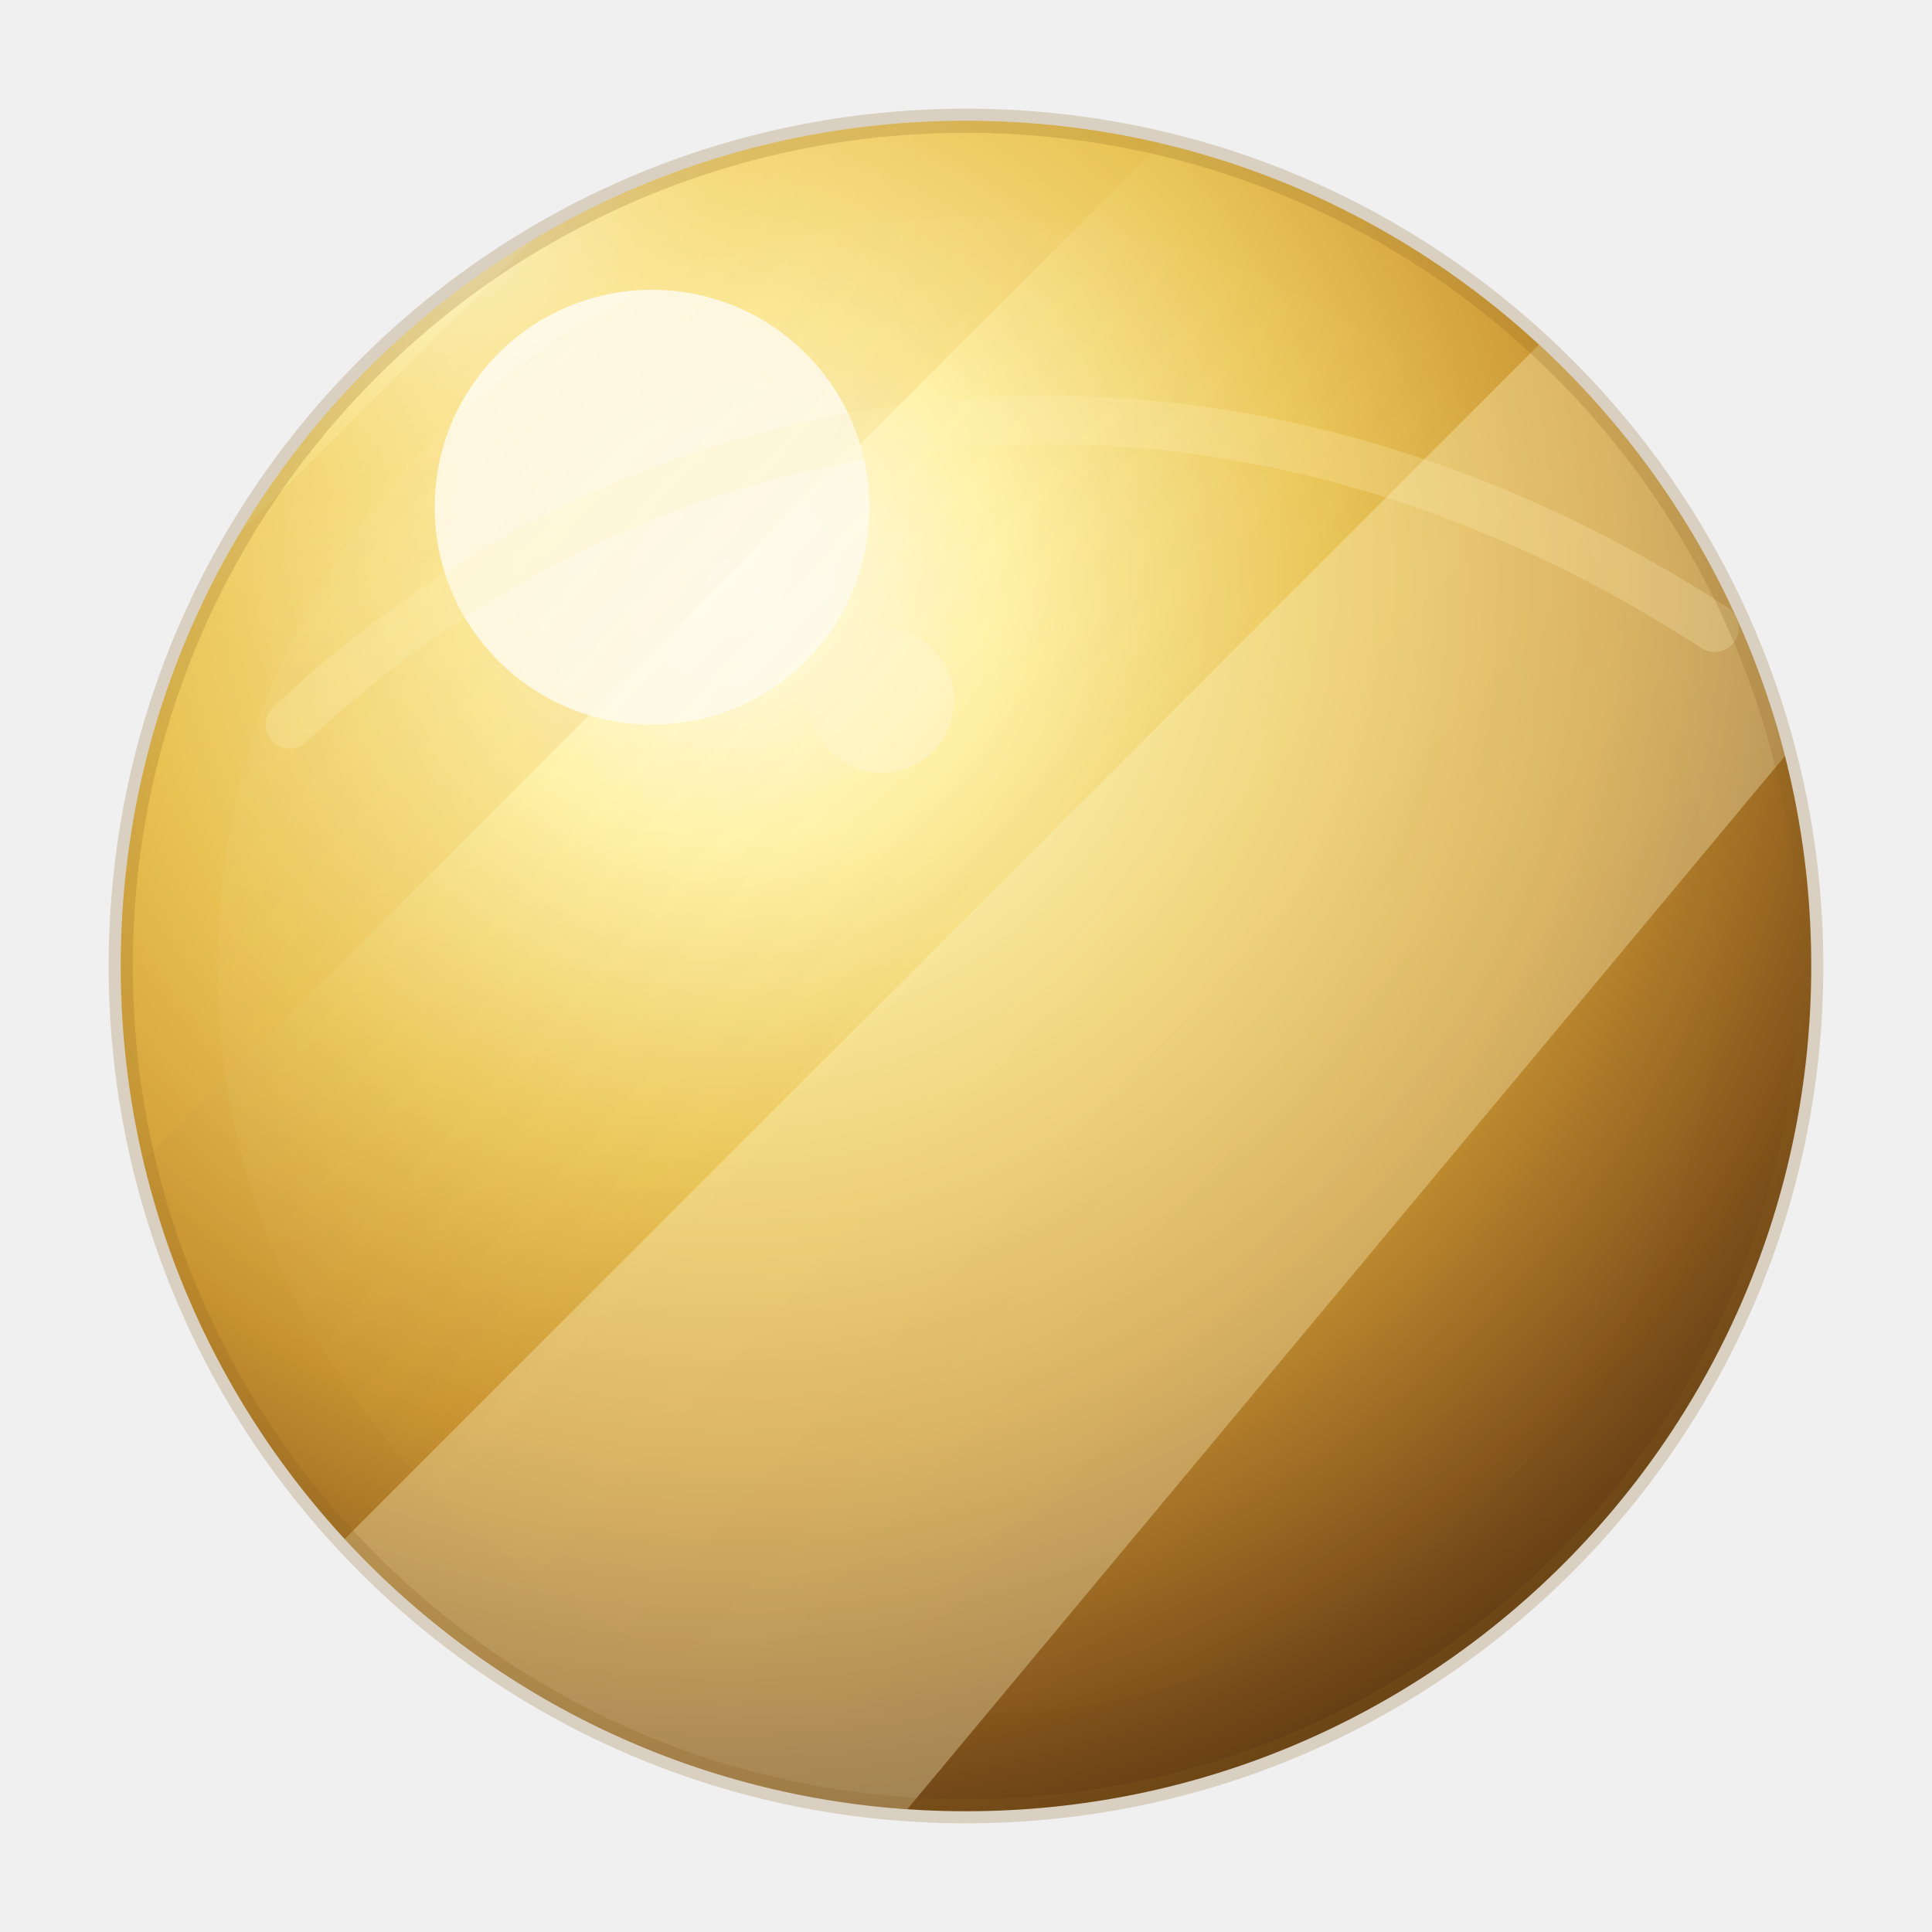
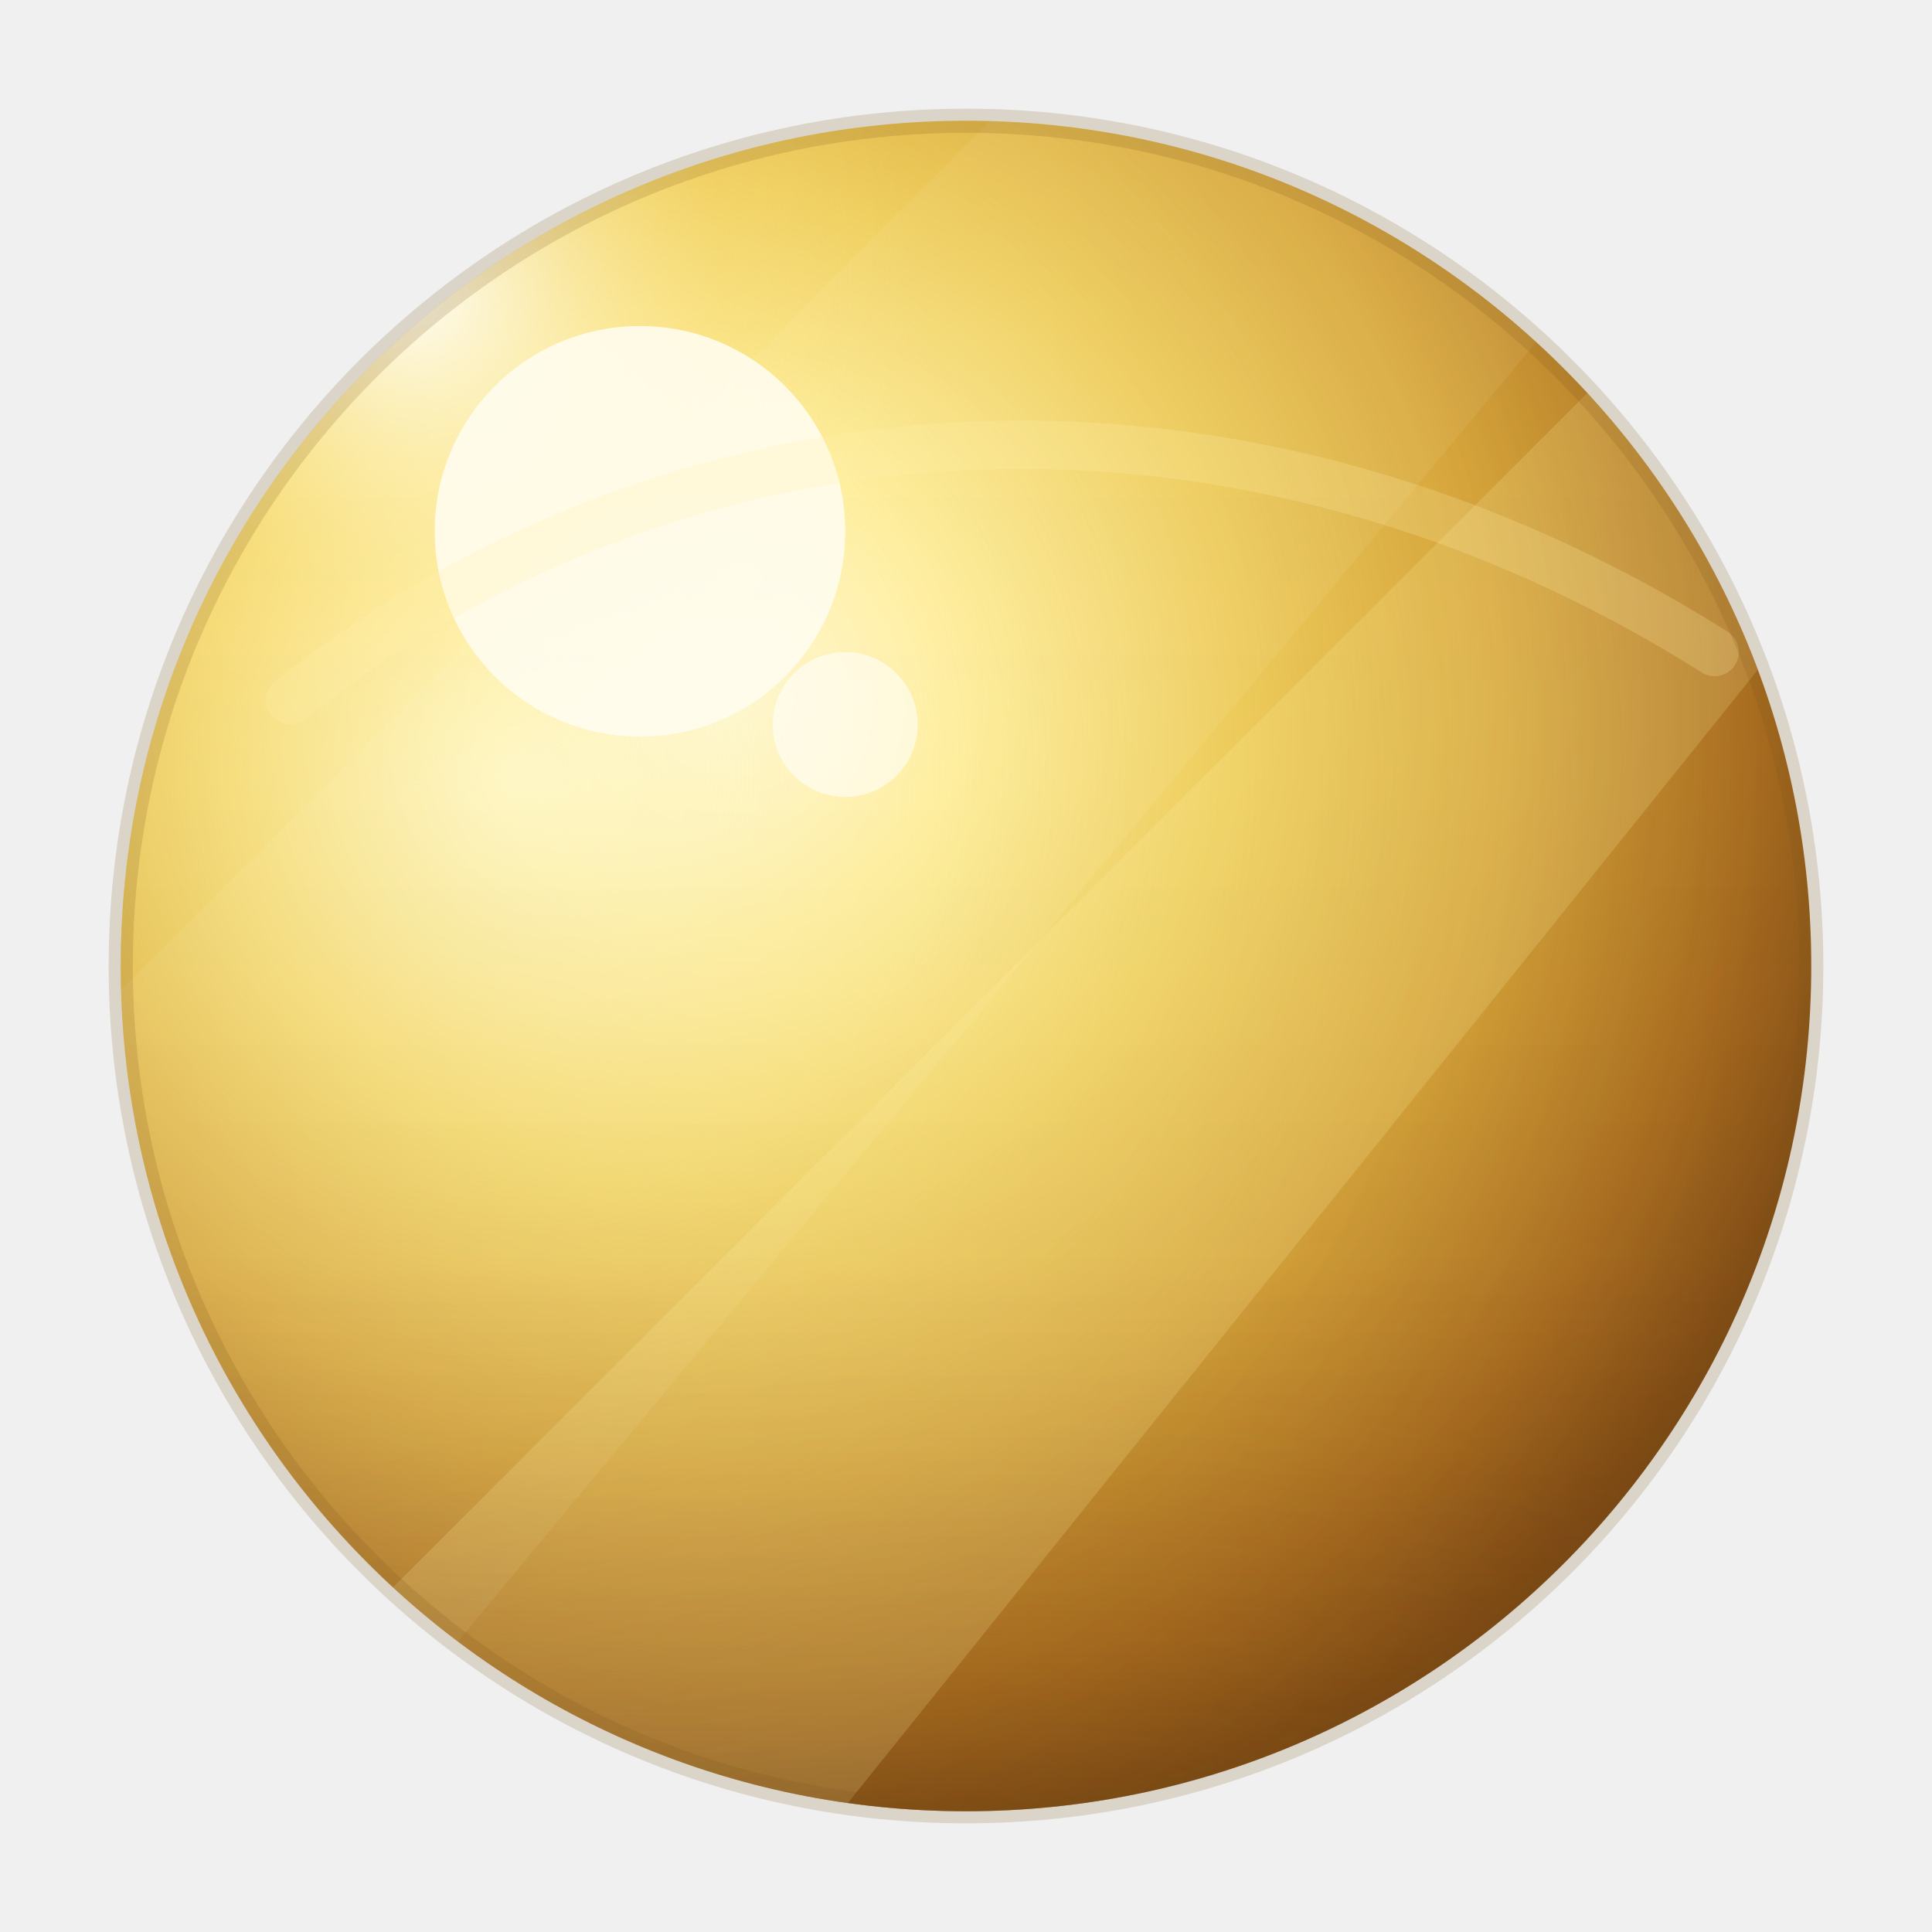
<svg xmlns="http://www.w3.org/2000/svg" viewBox="0 0 160 160">
  <defs>
-     <radialGradient id="base" cx="36%" cy="27%" r="90%">
-       <stop offset="0" stop-color="#fffef2" />
-       <stop offset="0.18" stop-color="#fff2a8" />
-       <stop offset="0.39" stop-color="#eac65a" />
-       <stop offset="0.58" stop-color="#c99331" />
-       <stop offset="0.78" stop-color="#80511a" />
-       <stop offset="1" stop-color="#2b190b" />
+     <radialGradient id="base" cx="36%" cy="34%" r="88%">
+       <stop offset="0" stop-color="#fffef4" />
+       <stop offset="0.16" stop-color="#fff1a1" />
+       <stop offset="0.34" stop-color="#efd05d" />
+       <stop offset="0.52" stop-color="#d4a33a" />
+       <stop offset="0.69" stop-color="#a86c20" />
+       <stop offset="0.84" stop-color="#6d3c10" />
+       <stop offset="1" stop-color="#2a1608" />
    </radialGradient>
-     <radialGradient id="flare" cx="30%" cy="22%" r="44%">
-       <stop offset="0" stop-color="#ffffff" stop-opacity=".94" />
-       <stop offset=".26" stop-color="#fff8cf" stop-opacity=".52" />
-       <stop offset=".62" stop-color="#ffe68b" stop-opacity=".16" />
-       <stop offset="1" stop-color="#ffe68b" stop-opacity="0" />
+     <radialGradient id="leftGlow" cx="24%" cy="39%" r="72%">
+       <stop offset="0" stop-color="#fff9d5" stop-opacity=".72" />
+       <stop offset=".34" stop-color="#ffe98e" stop-opacity=".34" />
+       <stop offset=".72" stop-color="#dba33b" stop-opacity=".08" />
+       <stop offset="1" stop-color="#dba33b" stop-opacity="0" />
    </radialGradient>
-     <linearGradient id="glass" x1="12" y1="18" x2="148" y2="142" gradientUnits="userSpaceOnUse">
-       <stop offset="0" stop-color="#fffbea" stop-opacity=".58" />
-       <stop offset=".48" stop-color="#f4cf63" stop-opacity=".16" />
-       <stop offset="1" stop-color="#5f3912" stop-opacity=".38" />
+     <radialGradient id="flare" cx="31%" cy="30%" r="42%">
+       <stop offset="0" stop-color="#ffffff" stop-opacity=".95" />
+       <stop offset=".24" stop-color="#fffce7" stop-opacity=".56" />
+       <stop offset=".62" stop-color="#ffe88d" stop-opacity=".16" />
+       <stop offset="1" stop-color="#ffe88d" stop-opacity="0" />
+     </radialGradient>
+     <linearGradient id="bottomShade" x1="80" y1="38" x2="80" y2="170" gradientUnits="userSpaceOnUse">
+       <stop offset="0" stop-color="#4b260a" stop-opacity="0" />
+       <stop offset=".5" stop-color="#70400f" stop-opacity=".04" />
+       <stop offset=".74" stop-color="#74410f" stop-opacity=".24" />
+       <stop offset="1" stop-color="#281307" stop-opacity=".72" />
    </linearGradient>
+     <radialGradient id="bottomBrown" cx="50%" cy="104%" r="76%">
+       <stop offset="0" stop-color="#281307" stop-opacity=".82" />
+       <stop offset=".34" stop-color="#70400f" stop-opacity=".44" />
+       <stop offset=".66" stop-color="#a66b1e" stop-opacity=".12" />
+       <stop offset="1" stop-color="#a66b1e" stop-opacity="0" />
+     </radialGradient>
    <clipPath id="clip">
      <circle cx="80" cy="80" r="70" />
    </clipPath>
  </defs>
  <circle cx="80" cy="80" r="70" fill="url(#base)" />
  <g clip-path="url(#clip)">
-     <path d="M6 150 150 6v54L60 168z" fill="#fff7c8" opacity=".34" />
-     <path d="M-10 74 74 -10h44L-10 118z" fill="#e6b33d" opacity=".2" />
-     <path d="M100 168 168 100v68z" fill="#4a2b10" opacity=".36" />
-     <circle cx="54" cy="42" r="48" fill="url(#flare)" />
-     <circle cx="54" cy="42" r="18" fill="#fffdf2" opacity=".84" />
-     <circle cx="73" cy="58" r="6" fill="#fff8d0" opacity=".54" />
-     <path d="M24 60c32-30 78-34 118-8" fill="none" stroke="#fff4bd" stroke-opacity=".24" stroke-width="4" stroke-linecap="round" />
-     <circle cx="80" cy="80" r="62" fill="url(#glass)" opacity=".18" />
+     <circle cx="80" cy="80" r="72" fill="url(#leftGlow)" />
+     <ellipse cx="80" cy="139" rx="82" ry="58" fill="url(#bottomBrown)" />
+     <circle cx="80" cy="80" r="72" fill="url(#bottomShade)" opacity=".62" />
+     <path d="M92 172 172 92v80z" fill="#4a260c" opacity=".14" />
+     <path d="M6 158 158 6v34L52 172z" fill="#fff2a8" opacity=".18" />
+     <path d="M-16 108 108 -16h56L8 172H-16z" fill="#fffbe2" opacity=".07" />
+     <circle cx="53" cy="44" r="50" fill="url(#flare)" />
+     <circle cx="53" cy="44" r="17" fill="#fffdf0" opacity=".88" />
+     <circle cx="70" cy="60" r="6" fill="#ffffff" opacity=".58" />
+     <path d="M24 58c34-27 80-28 118-4" fill="none" stroke="#fff0ad" stroke-opacity=".22" stroke-width="4" stroke-linecap="round" />
  </g>
-   <circle cx="80" cy="80" r="70" fill="none" stroke="#8a601f" stroke-opacity=".22" stroke-width="2" />
+   <circle cx="80" cy="80" r="70" fill="none" stroke="#7b5318" stroke-opacity=".18" stroke-width="2" />
</svg>
